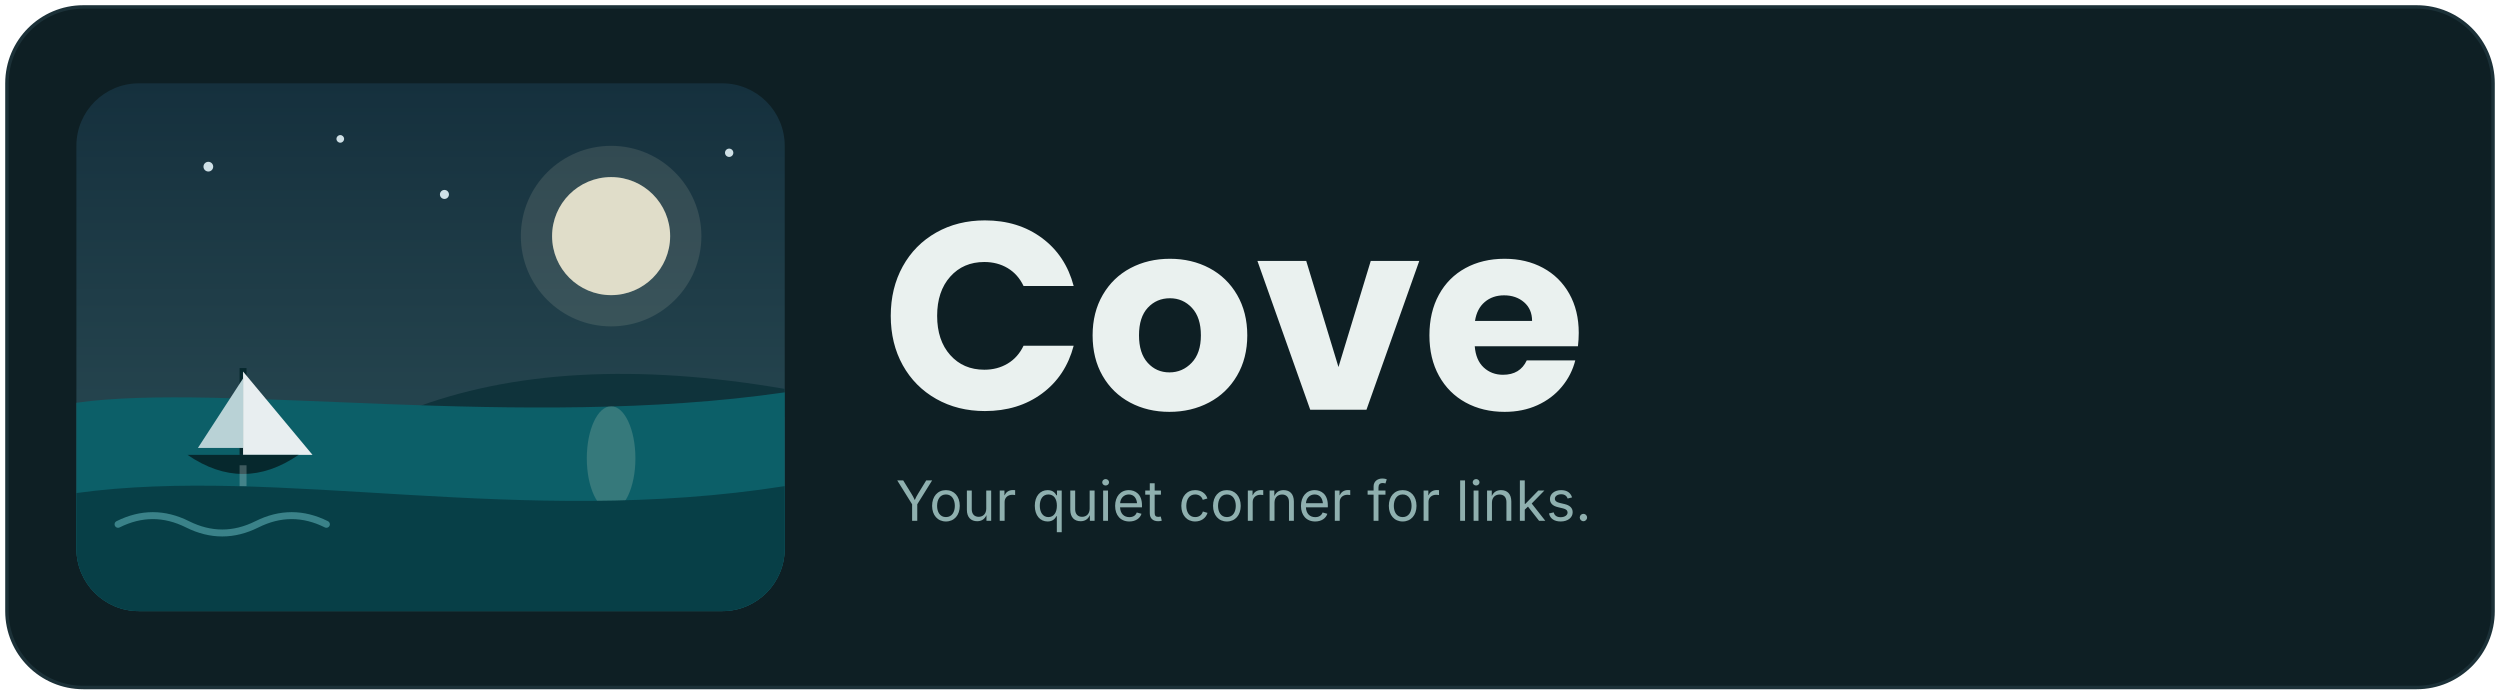
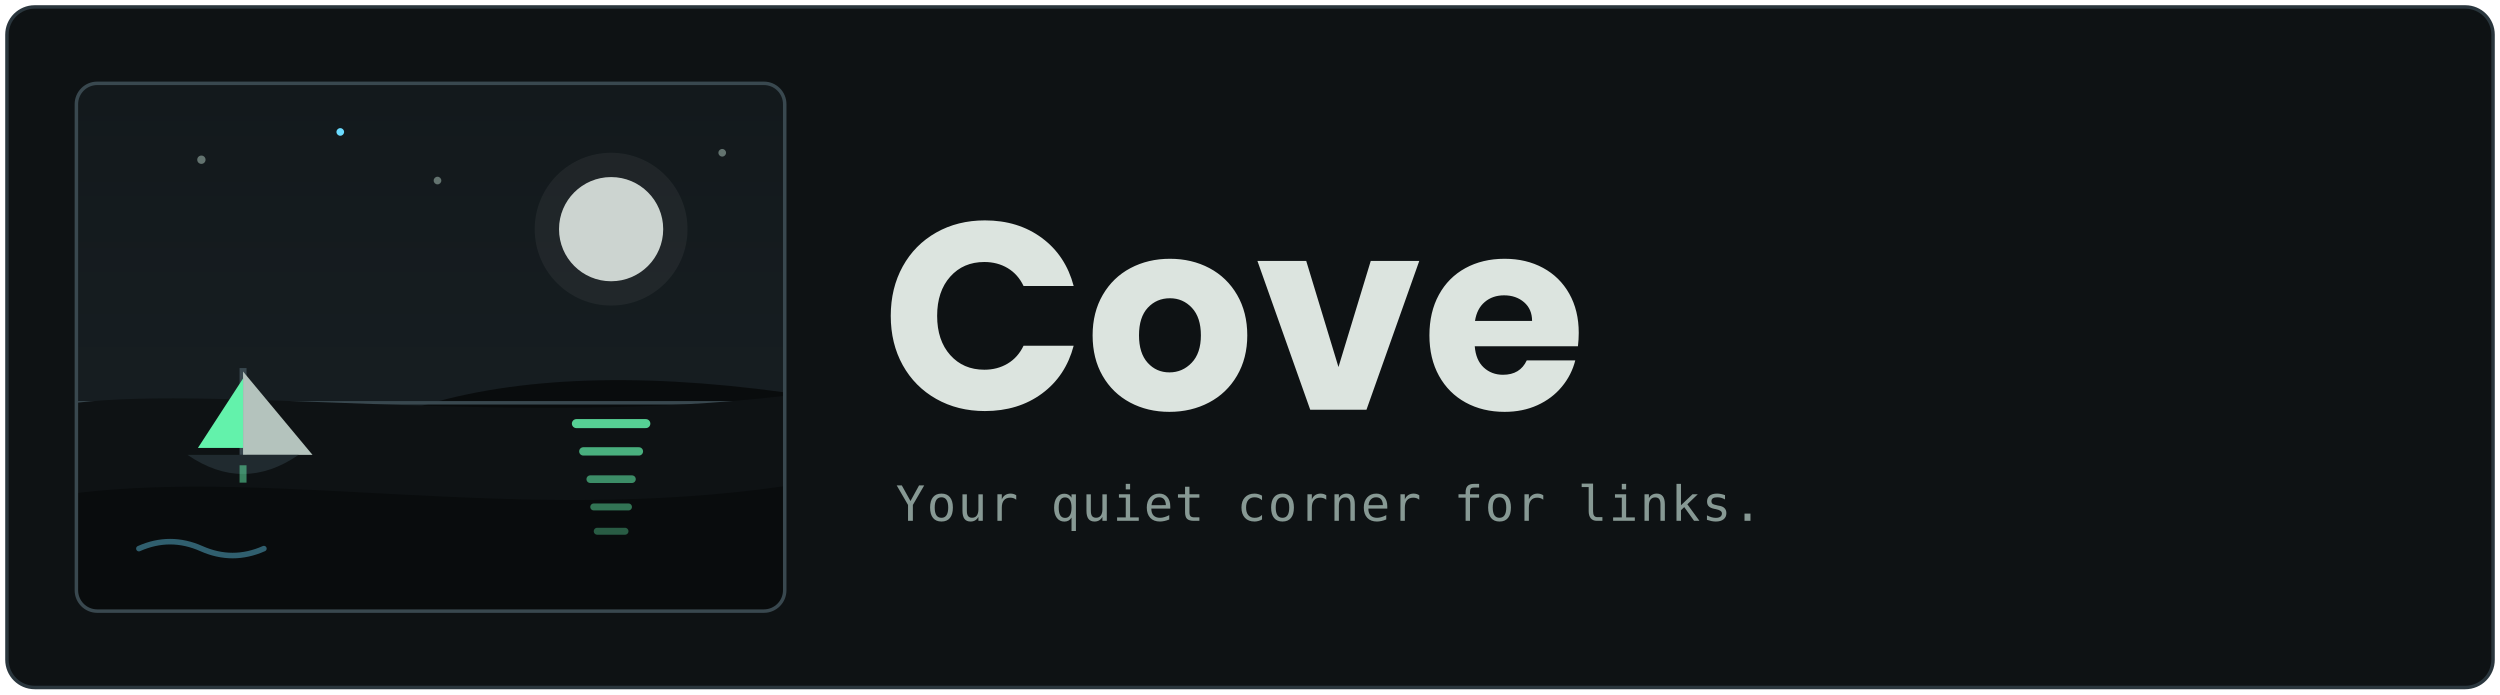
<svg xmlns="http://www.w3.org/2000/svg" viewBox="0 0 720 200" role="img" aria-label="Cove">
  <defs>
-     <linearGradient id="skyD" x1="0" y1="0" x2="0" y2="1">
-       <stop offset="0" stop-color="#15303d" />
-       <stop offset="1" stop-color="#2e5058" />
+     <linearGradient id="sky" x1="0" y1="0" x2="0" y2="1">
+       <stop offset="0" stop-color="#13191c" />
+       <stop offset="1" stop-color="#182024" />
    </linearGradient>
-     <clipPath id="panelD">
-       <rect x="22" y="24" width="204" height="152" rx="18" />
+     <clipPath id="pan">
+       <rect x="22" y="24" width="204" height="152" rx="6" />
    </clipPath>
  </defs>
-   <rect x="2" y="2" width="716" height="196" rx="22" fill="#0e1f24" stroke="#1c3138" />
-   <g clip-path="url(#panelD)">
-     <rect x="22" y="24" width="204" height="152" fill="url(#skyD)" />
-     <circle cx="176" cy="68" r="26" fill="#f3ecd5" opacity="0.12" />
-     <circle cx="176" cy="68" r="17" fill="#f3ecd5" />
-     <circle cx="176" cy="68" r="17" fill="#2e5058" opacity="0.10" />
-     <circle cx="60" cy="48" r="1.4" fill="#cfe0e6" />
-     <circle cx="98" cy="40" r="1.1" fill="#cfe0e6" />
-     <circle cx="128" cy="56" r="1.3" fill="#cfe0e6" />
-     <circle cx="210" cy="44" r="1.2" fill="#cfe0e6" />
-     <path d="M118,118 Q162,101 226,112 L226,120 L118,120 Z" fill="#0f333b" />
-     <path d="M22,116 C64,110 150,124 226,113 L226,176 L22,176 Z" fill="#0c5f68" />
-     <ellipse cx="176" cy="132" rx="7" ry="15" fill="#f3ecd5" opacity="0.18" />
-     <path d="M22,142 C80,134 150,152 226,140 L226,176 L22,176 Z" fill="#073f47" />
-     <path d="M34,151 q10,-5 20,0 t20,0 t20,0" fill="none" stroke="#3f8a90" stroke-width="2" stroke-linecap="round" opacity="0.9" />
-     <line x1="70" y1="131" x2="70" y2="106" stroke="#06282d" stroke-width="2" />
-     <path d="M70,107 L70,131 L90,131 Z" fill="#e8eef0" />
-     <path d="M70,109 L70,129 L57,129 Z" fill="#b9d2d6" />
-     <path d="M54,131 Q70,142 86,131 Z" fill="#06282d" />
-     <line x1="70" y1="134" x2="70" y2="140" stroke="#e8eef0" stroke-width="2" opacity="0.25" />
+   <rect x="2" y="2" width="716" height="196" rx="8" fill="#0e1214" stroke="#2a363d" />
+   <g clip-path="url(#pan)">
+     <rect x="22" y="24" width="204" height="152" fill="url(#sky)" />
+     <circle cx="176" cy="66" r="22" fill="#dce4df" opacity="0.06" />
+     <circle cx="176" cy="66" r="15" fill="#dce4df" />
+     <circle cx="176" cy="66" r="15" fill="#13191c" opacity="0.08" />
+     <circle cx="58" cy="46" r="1.2" fill="#63736f" />
+     <circle cx="98" cy="38" r="1.1" fill="#6bdcff" />
+     <circle cx="126" cy="52" r="1.1" fill="#63736f" />
+     <circle cx="208" cy="44" r="1.1" fill="#63736f" />
+     <path d="M118,118 Q160,104 226,113 L226,120 L118,120 Z" fill="#090c0d" />
+     <path d="M22,120 Q64,112 128,119 L128,124 L22,124 Z" fill="#090c0d" />
+     <line x1="22" y1="116" x2="226" y2="116" stroke="#39484f" stroke-width="1" />
+     <path d="M22,116 C64,111 150,123 226,114 L226,176 L22,176 Z" fill="#0e1214" />
+     <path d="M22,142 C80,135 150,151 226,140 L226,176 L22,176 Z" fill="#090c0d" />
+     <g stroke="#63f2ab" stroke-linecap="round">
+       <line x1="166" y1="122" x2="186" y2="122" stroke-width="2.6" opacity="0.85" />
+       <line x1="168" y1="130" x2="184" y2="130" stroke-width="2.4" opacity="0.7" />
+       <line x1="170" y1="138" x2="182" y2="138" stroke-width="2.2" opacity="0.55" />
+       <line x1="171" y1="146" x2="181" y2="146" stroke-width="2" opacity="0.45" />
+       <line x1="172" y1="153" x2="180" y2="153" stroke-width="2" opacity="0.35" />
+     </g>
+     <path d="M40,158 q9,-4 18,0 t18,0" fill="none" stroke="#6bdcff" stroke-width="1.6" stroke-linecap="round" opacity="0.4" />
+     <line x1="70" y1="131" x2="70" y2="106" stroke="#39484f" stroke-width="2" />
+     <path d="M70,107 L70,131 L90,131 Z" fill="#b4c3bd" />
+     <path d="M70,109 L70,129 L57,129 Z" fill="#63f2ab" />
+     <path d="M54,131 Q70,142 86,131 Z" fill="#202a2f" />
+     <line x1="70" y1="134" x2="70" y2="139" stroke="#63f2ab" stroke-width="2" opacity="0.5" />
  </g>
+   <rect x="22" y="24" width="204" height="152" rx="6" fill="none" stroke="#39484f" stroke-width="1" />
  <g transform="translate(254,118) scale(0.8)">
-     <path fill="#eaf1ef" d="M3.17-33.79Q3.17-43.78 7.49-51.60Q11.81-59.42 19.54-63.79Q27.26-68.16 37.06-68.16Q49.06-68.16 57.60-61.82Q66.14-55.49 69.02-44.54L50.98-44.54Q48.96-48.77 45.26-50.98Q41.57-53.18 36.86-53.18Q29.28-53.18 24.58-47.90Q19.87-42.62 19.87-33.79Q19.87-24.96 24.58-19.68Q29.28-14.40 36.86-14.40Q41.57-14.40 45.26-16.61Q48.96-18.82 50.98-23.04L69.02-23.04Q66.14-12.10 57.60-5.81Q49.06 0.48 37.06 0.48Q27.26 0.48 19.54-3.89Q11.81-8.26 7.49-16.03Q3.17-23.81 3.17-33.79M103.49 0.77Q95.62 0.77 89.33-2.59Q83.04-5.95 79.44-12.19Q75.84-18.43 75.84-26.78Q75.84-35.04 79.49-41.33Q83.14-47.62 89.47-50.98Q95.81-54.34 103.68-54.34Q111.55-54.34 117.89-50.98Q124.22-47.62 127.87-41.33Q131.52-35.04 131.52-26.78Q131.52-18.53 127.82-12.24Q124.13-5.95 117.74-2.59Q111.36 0.77 103.49 0.77M103.49-13.44Q108.19-13.44 111.50-16.90Q114.82-20.35 114.82-26.78Q114.82-33.22 111.60-36.67Q108.38-40.13 103.68-40.13Q98.88-40.13 95.71-36.72Q92.54-33.31 92.54-26.78Q92.54-20.35 95.66-16.90Q98.78-13.44 103.49-13.44M152.74-53.57L164.35-15.36L175.97-53.57L193.44-53.57L174.43 0L154.18 0L135.17-53.57L152.74-53.57M250.85-27.65Q250.85-25.34 250.56-22.85L213.41-22.85Q213.79-17.86 216.62-15.22Q219.46-12.58 223.58-12.58Q229.73-12.58 232.13-17.76L249.60-17.76Q248.26-12.48 244.75-8.26Q241.25-4.03 235.97-1.63Q230.69 0.77 224.16 0.77Q216.29 0.77 210.14-2.59Q204-5.95 200.54-12.19Q197.09-18.43 197.09-26.78Q197.09-35.14 200.50-41.38Q203.90-47.62 210.05-50.98Q216.19-54.34 224.16-54.34Q231.94-54.34 237.98-51.07Q244.03-47.81 247.44-41.76Q250.85-35.71 250.85-27.65M213.50-31.97L234.05-31.97Q234.05-36.19 231.17-38.69Q228.29-41.18 223.97-41.18Q219.84-41.18 217.01-38.78Q214.18-36.38 213.50-31.97" />
+     <path fill="#dce4df" d="M3.17-33.79Q3.17-43.78 7.49-51.60Q11.81-59.42 19.54-63.79Q27.26-68.16 37.06-68.16Q49.06-68.16 57.60-61.82Q66.14-55.49 69.02-44.54L50.98-44.54Q48.96-48.77 45.26-50.98Q41.57-53.18 36.86-53.18Q29.28-53.18 24.58-47.90Q19.87-42.62 19.87-33.79Q19.87-24.96 24.58-19.68Q29.28-14.40 36.86-14.40Q41.57-14.40 45.26-16.61Q48.96-18.82 50.98-23.04L69.02-23.04Q66.14-12.10 57.60-5.81Q49.06 0.48 37.06 0.48Q27.26 0.48 19.54-3.89Q11.81-8.26 7.49-16.03Q3.17-23.81 3.17-33.79M103.49 0.77Q95.62 0.77 89.33-2.59Q83.04-5.95 79.44-12.19Q75.84-18.43 75.84-26.78Q75.84-35.04 79.49-41.33Q83.14-47.62 89.47-50.98Q95.81-54.34 103.68-54.34Q111.55-54.34 117.89-50.98Q124.22-47.62 127.87-41.33Q131.52-35.04 131.52-26.78Q131.52-18.53 127.82-12.24Q124.13-5.95 117.74-2.59Q111.36 0.77 103.49 0.77M103.49-13.44Q108.19-13.44 111.50-16.90Q114.82-20.35 114.82-26.78Q114.82-33.22 111.60-36.67Q108.38-40.13 103.68-40.13Q98.88-40.13 95.71-36.72Q92.54-33.31 92.54-26.78Q92.54-20.35 95.66-16.90Q98.78-13.44 103.49-13.44M152.74-53.57L164.35-15.36L175.97-53.57L193.44-53.57L174.43 0L154.18 0L135.17-53.57L152.74-53.57M250.85-27.65Q250.85-25.34 250.56-22.85L213.41-22.85Q213.79-17.86 216.62-15.22Q219.46-12.58 223.58-12.58Q229.73-12.58 232.13-17.76L249.60-17.76Q248.26-12.48 244.75-8.26Q241.25-4.03 235.97-1.63Q230.69 0.77 224.16 0.77Q216.29 0.77 210.14-2.59Q204-5.95 200.54-12.19Q197.09-18.43 197.09-26.78Q197.09-35.14 200.50-41.38Q203.90-47.62 210.05-50.98Q216.19-54.34 224.16-54.34Q231.94-54.34 237.98-51.07Q244.03-47.81 247.44-41.76Q250.85-35.71 250.85-27.65M213.50-31.97L234.05-31.97Q234.05-36.19 231.17-38.69Q228.29-41.18 223.97-41.18Q219.84-41.18 217.01-38.78Q214.18-36.38 213.50-31.97" />
  </g>
-   <text x="258" y="150" font-family="'Poppins','Nunito',system-ui,-apple-system,'Segoe UI',sans-serif" font-size="16" fill="#8fb0af">Your quiet corner for links.</text>
+   <text x="258" y="150" font-family="'Berkeley Mono','JetBrains Mono',ui-monospace,monospace" font-size="14" letter-spacing="0.5" fill="#879994">Your quiet corner for links.</text>
</svg>
